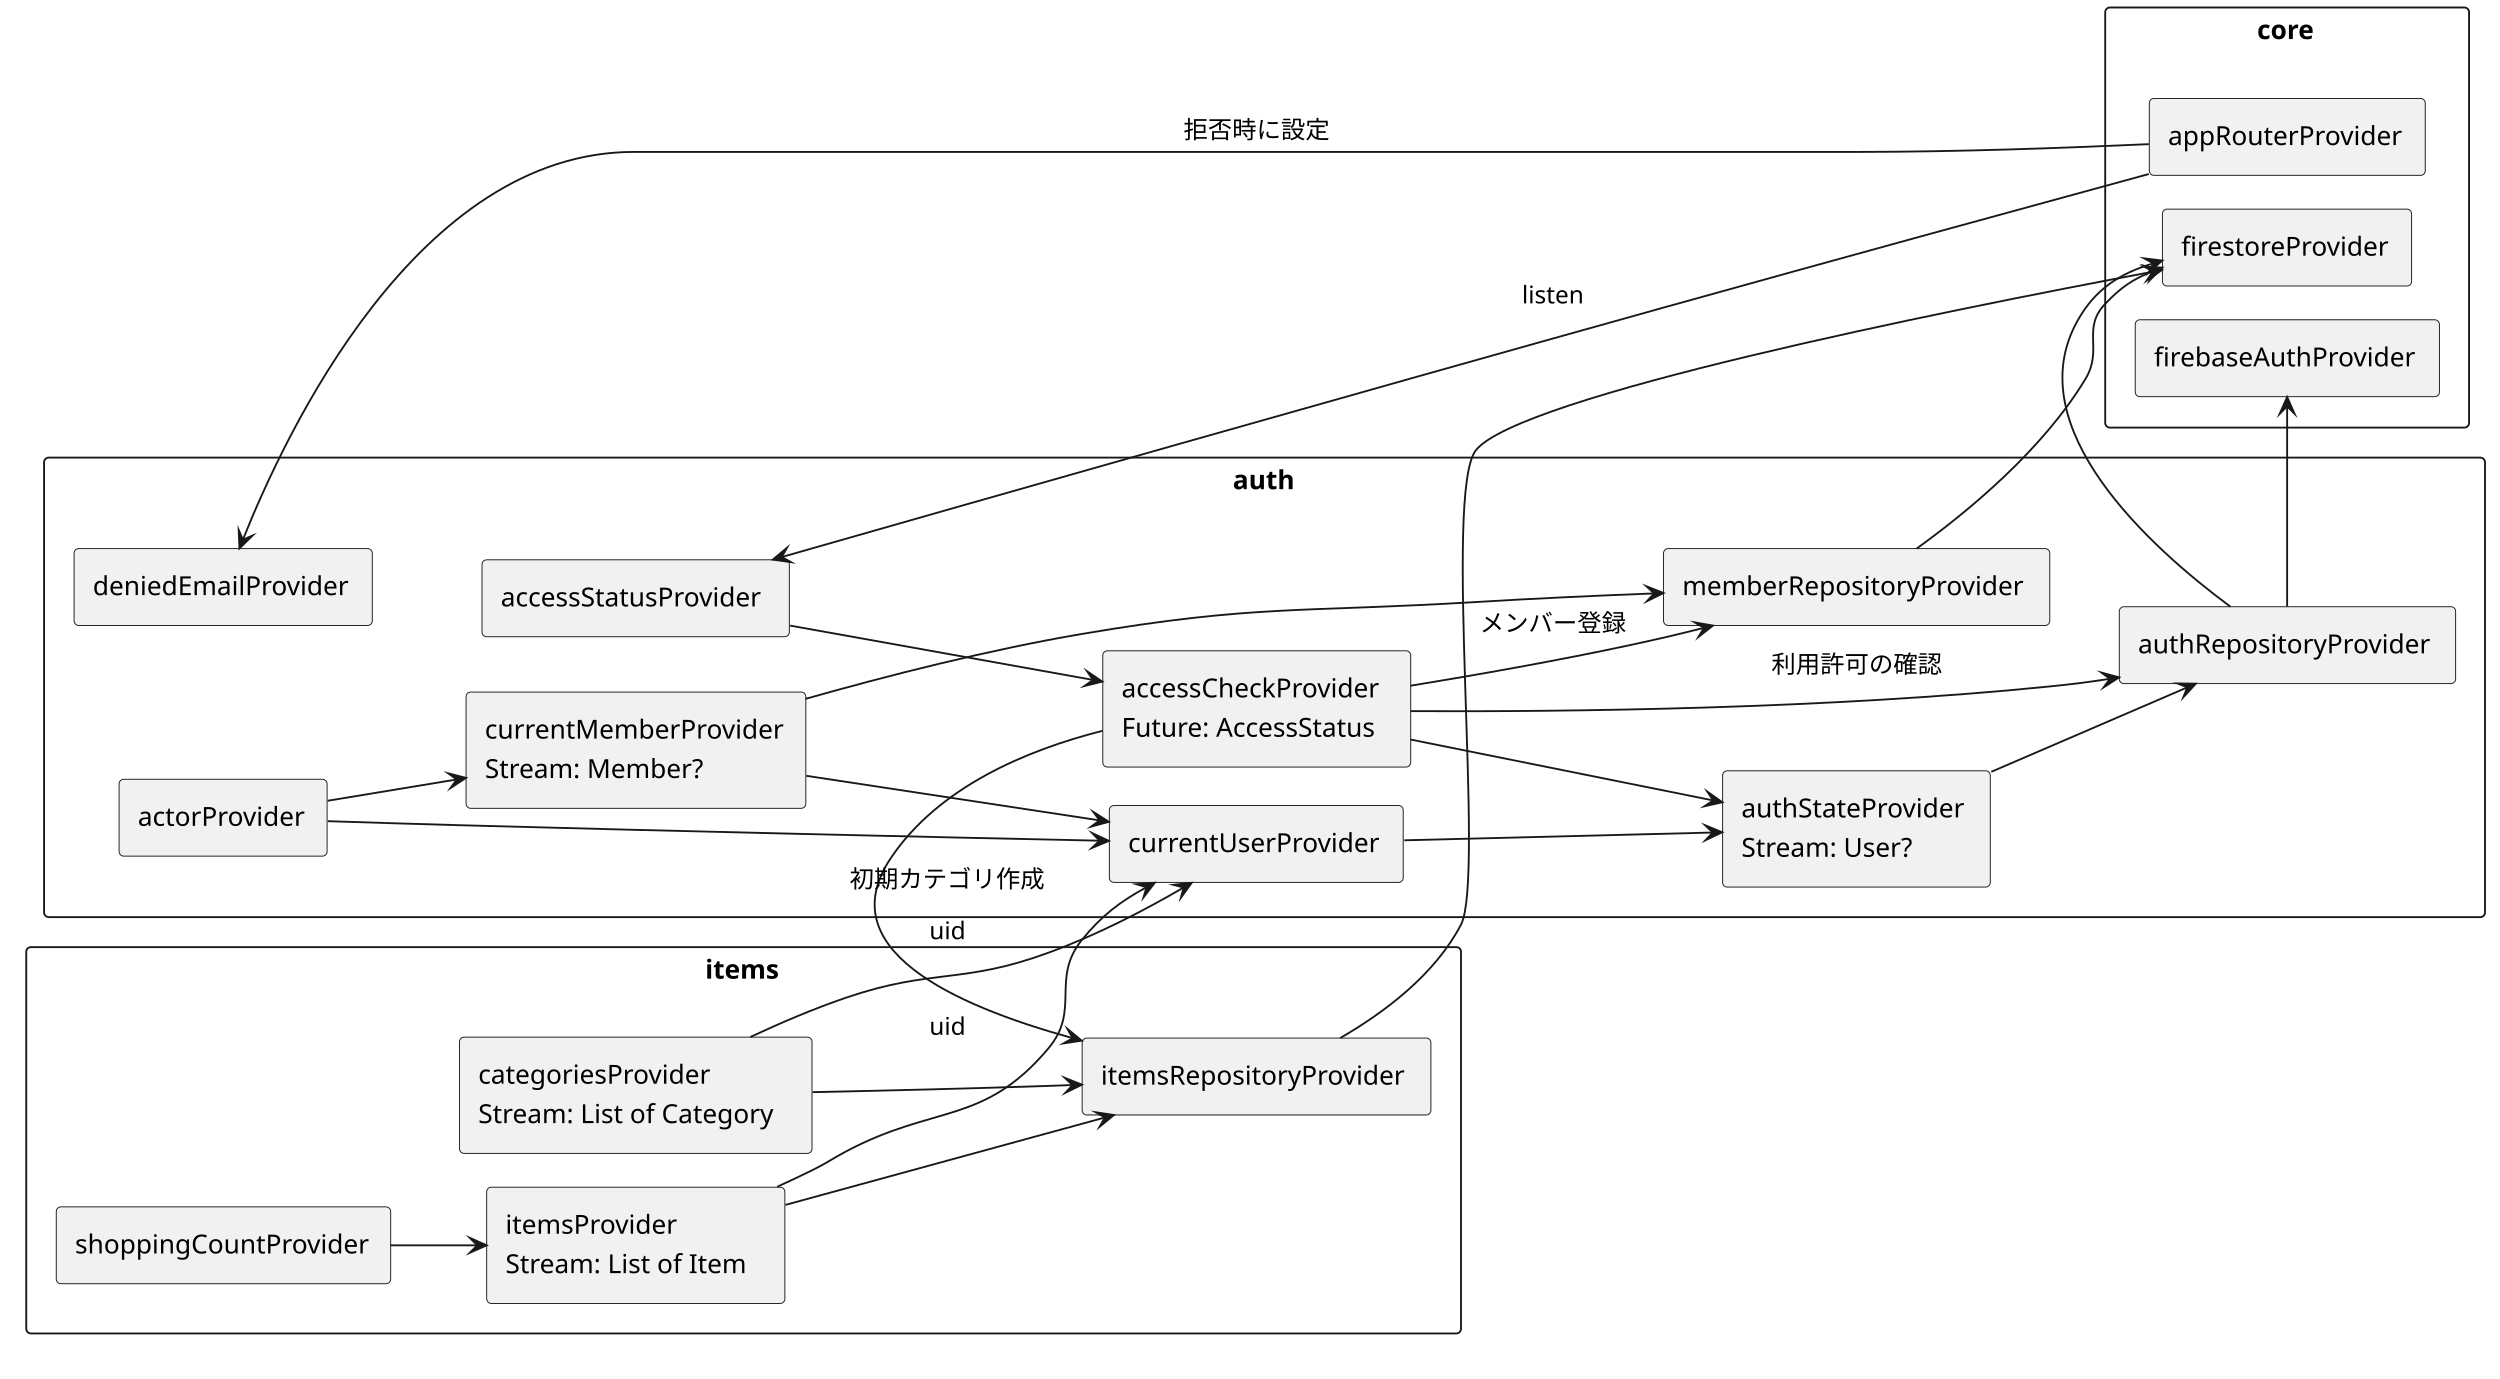
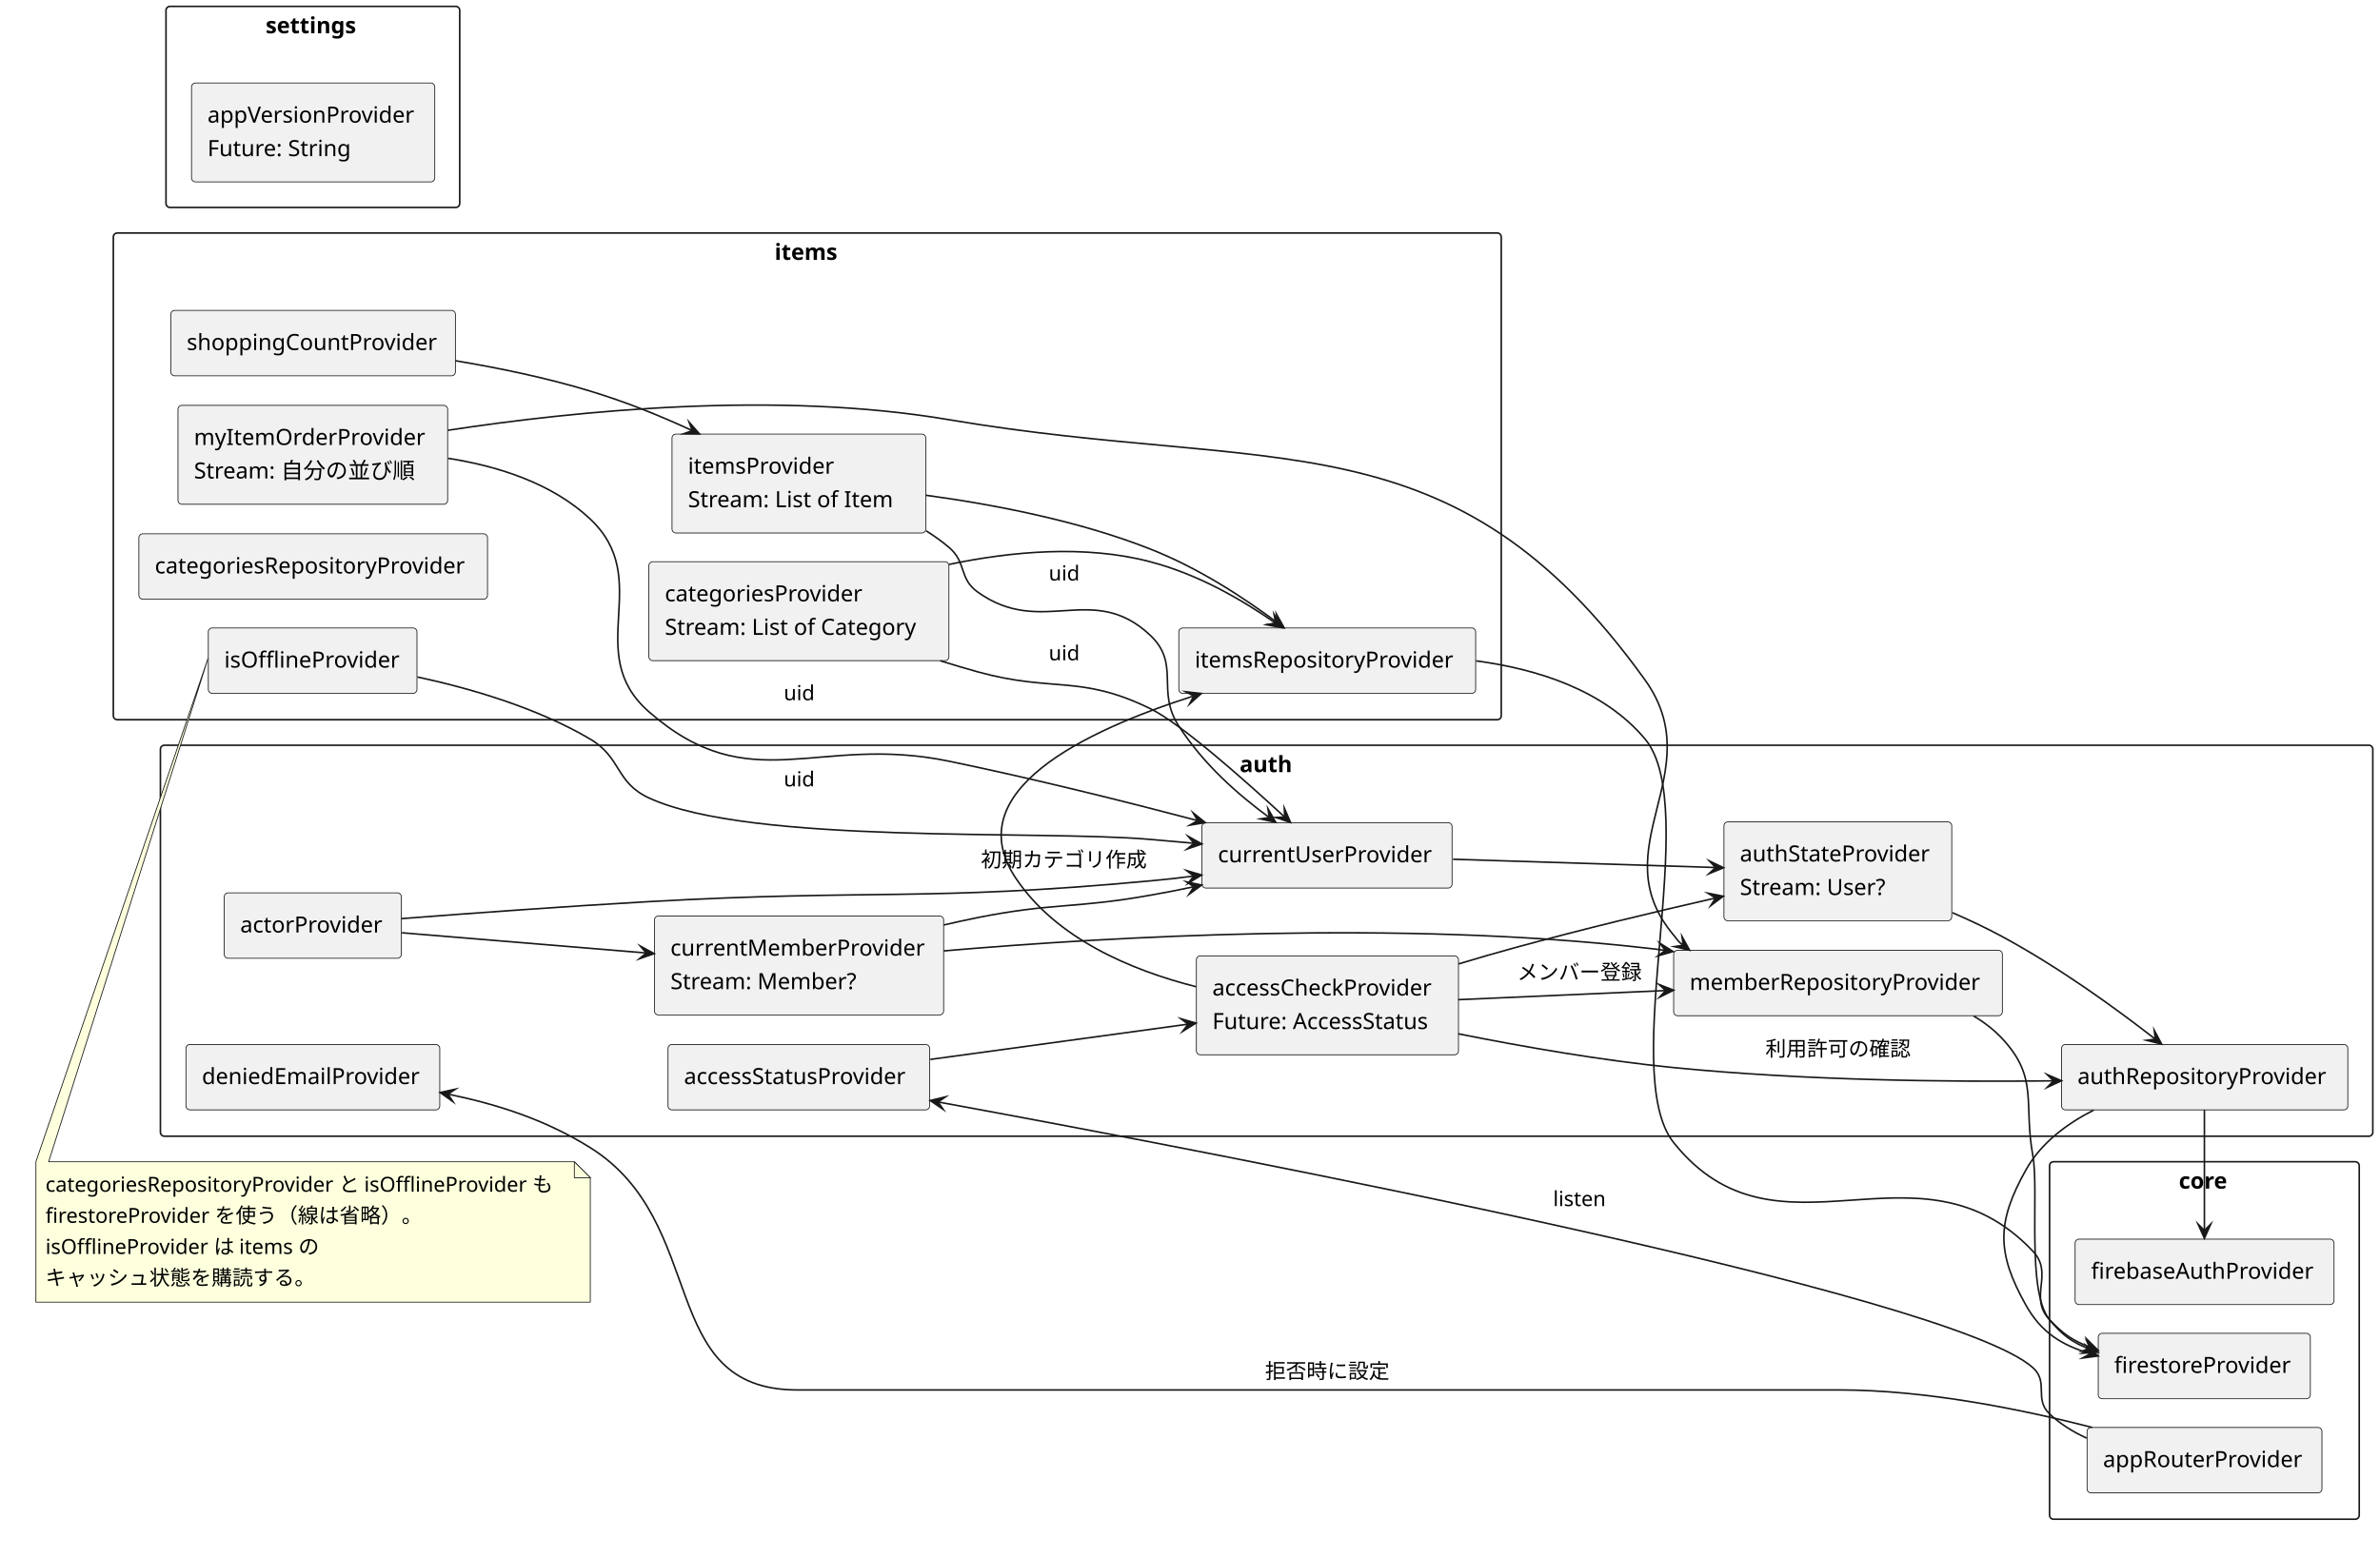
- <svg xmlns="http://www.w3.org/2000/svg" version="1.1" data-diagram-type="DESCRIPTION" style="width:1333px;height:735px;background:#FFFFFF;" width="1333px" height="735px" viewBox="0 0 1333 735" zoomAndPan="magnify" preserveAspectRatio="none" contentStyleType="text/css">
+ <svg xmlns="http://www.w3.org/2000/svg" version="1.1" data-diagram-type="DESCRIPTION" style="width:1491px;height:976px;background:#FFFFFF;" width="1491px" height="976px" viewBox="0 0 1491 976" zoomAndPan="magnify" preserveAspectRatio="none" contentStyleType="text/css">
  <defs />
  <g font-family="sans-serif" lengthAdjust="spacing">
    <g class="cluster" data-qualified-name="core" id="ent0001" data-source-line="6">
-       <rect x="1122.5" y="4" width="194" height="224" fill="none" style="stroke:#181818;stroke-width:1;" rx="2.5" ry="2.5" />
-       <text x="1203.497" y="20.841" fill="#000" font-size="14" textLength="32.006" font-weight="700" font-family="'Meiryo'">core</text>
+       <rect x="1283.994" y="728" width="194" height="224" fill="none" style="stroke:#181818;stroke-width:1;" rx="2.5" ry="2.5" />
+       <text x="1364.991" y="744.841" fill="#000" font-size="14" textLength="32.006" font-weight="700" font-family="'Meiryo'">core</text>
    </g>
    <g class="cluster" data-qualified-name="auth" id="ent0005" data-source-line="12">
-       <rect x="23.5" y="244" width="1301.5" height="245" fill="none" style="stroke:#181818;stroke-width:1;" rx="2.5" ry="2.5" />
-       <text x="657.338" y="260.841" fill="#000" font-size="14" textLength="33.824" font-weight="700" font-family="'Meiryo'">auth</text>
+       <rect x="100.494" y="467" width="1386" height="245" fill="none" style="stroke:#181818;stroke-width:1;" rx="2.5" ry="2.5" />
+       <text x="776.582" y="483.841" fill="#000" font-size="14" textLength="33.824" font-weight="700" font-family="'Meiryo'">auth</text>
    </g>
    <g class="cluster" data-qualified-name="items" id="ent0015" data-source-line="24">
-       <rect x="14" y="505" width="765" height="206" fill="none" style="stroke:#181818;stroke-width:1;" rx="2.5" ry="2.5" />
-       <text x="376.009" y="521.841" fill="#000" font-size="14" textLength="40.981" font-weight="700" font-family="'Meiryo'">items</text>
+       <rect x="70.994" y="146" width="869.5" height="305" fill="none" style="stroke:#181818;stroke-width:1;" rx="2.5" ry="2.5" />
+       <text x="485.253" y="162.841" fill="#000" font-size="14" textLength="40.981" font-weight="700" font-family="'Meiryo'">items</text>
+     </g>
+     <g class="cluster" data-qualified-name="settings" id="ent0023" data-source-line="34">
+       <rect x="103.994" y="4" width="184" height="126" fill="none" style="stroke:#181818;stroke-width:1;" rx="2.5" ry="2.5" />
+       <text x="166.439" y="20.841" fill="#000" font-size="14" textLength="59.11" font-weight="700" font-family="'Meiryo'">settings</text>
+     </g>
+     <g class="entity" data-qualified-name="GMN50" id="ent0051" data-source-line="67">
+       <path d="M22.494,728 L22.494,816 A0,0 0 0 0 22.494,816 L369.808,816 A0,0 0 0 0 369.808,816 L369.808,738 L359.808,728 L30.494,728 L130.403,412.314 L22.494,728 L22.494,728 A0,0 0 0 0 22.494,728" style="stroke:#181818;stroke-width:0.5;" fill="#FEFFDD" />
+       <path d="M359.808,728 L359.808,738 L369.808,738 L359.808,728" style="stroke:#181818;stroke-width:0.5;" fill="#FEFFDD" />
+       <text x="28.494" y="746.781" fill="#000" font-size="13" textLength="326.314" font-family="'Meiryo'">categoriesRepositoryProvider と isOfflineProvider も</text>
+       <text x="28.494" y="766.281" fill="#000" font-size="13" textLength="239.218" font-family="'Meiryo'">firestoreProvider を使う（線は省略）。</text>
+       <text x="28.494" y="785.781" fill="#000" font-size="13" textLength="176.75" font-family="'Meiryo'">isOfflineProvider は items の</text>
+       <text x="28.494" y="805.281" fill="#000" font-size="13" textLength="169" font-family="'Meiryo'">キャッシュ状態を購読する。</text>
    </g>
    <g class="entity" data-qualified-name="core.fa" id="ent0002" data-source-line="7">
-       <rect x="1138.5" y="170.5" width="162.201" height="41" fill="#F1F1F1" style="stroke:#181818;stroke-width:0.5;" rx="2.5" ry="2.5" />
-       <text x="1148.5" y="195.341" fill="#000" font-size="14" textLength="142.201" font-family="'Meiryo'">firebaseAuthProvider</text>
+       <rect x="1299.994" y="776.5" width="162.201" height="41" fill="#F1F1F1" style="stroke:#181818;stroke-width:0.5;" rx="2.5" ry="2.5" />
+       <text x="1309.994" y="801.341" fill="#000" font-size="14" textLength="142.201" font-family="'Meiryo'">firebaseAuthProvider</text>
    </g>
    <g class="entity" data-qualified-name="core.fs" id="ent0003" data-source-line="8">
-       <rect x="1153" y="111.5" width="132.861" height="41" fill="#F1F1F1" style="stroke:#181818;stroke-width:0.5;" rx="2.5" ry="2.5" />
-       <text x="1163" y="136.341" fill="#000" font-size="14" textLength="112.861" font-family="'Meiryo'">firestoreProvider</text>
+       <rect x="1314.494" y="835.5" width="132.861" height="41" fill="#F1F1F1" style="stroke:#181818;stroke-width:0.5;" rx="2.5" ry="2.5" />
+       <text x="1324.494" y="860.341" fill="#000" font-size="14" textLength="112.861" font-family="'Meiryo'">firestoreProvider</text>
    </g>
    <g class="entity" data-qualified-name="core.router" id="ent0004" data-source-line="9">
-       <rect x="1146" y="52.5" width="147.142" height="41" fill="#F1F1F1" style="stroke:#181818;stroke-width:0.5;" rx="2.5" ry="2.5" />
-       <text x="1156" y="77.341" fill="#000" font-size="14" textLength="127.142" font-family="'Meiryo'">appRouterProvider</text>
+       <rect x="1307.494" y="894.5" width="147.142" height="41" fill="#F1F1F1" style="stroke:#181818;stroke-width:0.5;" rx="2.5" ry="2.5" />
+       <text x="1317.494" y="919.341" fill="#000" font-size="14" textLength="127.142" font-family="'Meiryo'">appRouterProvider</text>
    </g>
    <g class="entity" data-qualified-name="auth.authRepo" id="ent0006" data-source-line="13">
-       <rect x="1130" y="323.5" width="179.346" height="41" fill="#F1F1F1" style="stroke:#181818;stroke-width:0.5;" rx="2.5" ry="2.5" />
-       <text x="1140" y="348.341" fill="#000" font-size="14" textLength="159.346" font-family="'Meiryo'">authRepositoryProvider</text>
+       <rect x="1291.494" y="654.5" width="179.346" height="41" fill="#F1F1F1" style="stroke:#181818;stroke-width:0.5;" rx="2.5" ry="2.5" />
+       <text x="1301.494" y="679.341" fill="#000" font-size="14" textLength="159.346" font-family="'Meiryo'">authRepositoryProvider</text>
    </g>
    <g class="entity" data-qualified-name="auth.memberRepo" id="ent0007" data-source-line="14">
-       <rect x="887" y="292.5" width="205.938" height="41" fill="#F1F1F1" style="stroke:#181818;stroke-width:0.5;" rx="2.5" ry="2.5" />
-       <text x="897" y="317.341" fill="#000" font-size="14" textLength="185.938" font-family="'Meiryo'">memberRepositoryProvider</text>
+       <rect x="1048.494" y="595.5" width="205.938" height="41" fill="#F1F1F1" style="stroke:#181818;stroke-width:0.5;" rx="2.5" ry="2.5" />
+       <text x="1058.494" y="620.341" fill="#000" font-size="14" textLength="185.938" font-family="'Meiryo'">memberRepositoryProvider</text>
    </g>
    <g class="entity" data-qualified-name="auth.authState" id="ent0008" data-source-line="15">
-       <rect x="918.5" y="411" width="142.726" height="62" fill="#F1F1F1" style="stroke:#181818;stroke-width:0.5;" rx="2.5" ry="2.5" />
-       <text x="928.5" y="435.841" fill="#000" font-size="14" textLength="122.726" font-family="'Meiryo'">authStateProvider</text>
-       <text x="928.5" y="456.841" fill="#000" font-size="14" textLength="98.854" font-family="'Meiryo'">Stream: User?</text>
+       <rect x="1079.994" y="515" width="142.726" height="62" fill="#F1F1F1" style="stroke:#181818;stroke-width:0.5;" rx="2.5" ry="2.5" />
+       <text x="1089.994" y="539.841" fill="#000" font-size="14" textLength="122.726" font-family="'Meiryo'">authStateProvider</text>
+       <text x="1089.994" y="560.841" fill="#000" font-size="14" textLength="98.854" font-family="'Meiryo'">Stream: User?</text>
    </g>
    <g class="entity" data-qualified-name="auth.currentUser" id="ent0009" data-source-line="16">
-       <rect x="591.5" y="429.5" width="156.691" height="41" fill="#F1F1F1" style="stroke:#181818;stroke-width:0.5;" rx="2.5" ry="2.5" />
-       <text x="601.5" y="454.341" fill="#000" font-size="14" textLength="136.691" font-family="'Meiryo'">currentUserProvider</text>
+       <rect x="752.994" y="515.5" width="156.691" height="41" fill="#F1F1F1" style="stroke:#181818;stroke-width:0.5;" rx="2.5" ry="2.5" />
+       <text x="762.994" y="540.341" fill="#000" font-size="14" textLength="136.691" font-family="'Meiryo'">currentUserProvider</text>
    </g>
    <g class="entity" data-qualified-name="auth.accessCheck" id="ent0010" data-source-line="17">
-       <rect x="588" y="347" width="164.197" height="62" fill="#F1F1F1" style="stroke:#181818;stroke-width:0.5;" rx="2.5" ry="2.5" />
-       <text x="598" y="371.841" fill="#000" font-size="14" textLength="141.593" font-family="'Meiryo'">accessCheckProvider</text>
-       <text x="598" y="392.841" fill="#000" font-size="14" textLength="144.197" font-family="'Meiryo'">Future: AccessStatus</text>
+       <rect x="749.494" y="599" width="164.197" height="62" fill="#F1F1F1" style="stroke:#181818;stroke-width:0.5;" rx="2.5" ry="2.5" />
+       <text x="759.494" y="623.841" fill="#000" font-size="14" textLength="141.593" font-family="'Meiryo'">accessCheckProvider</text>
+       <text x="759.494" y="644.841" fill="#000" font-size="14" textLength="144.197" font-family="'Meiryo'">Future: AccessStatus</text>
    </g>
    <g class="entity" data-qualified-name="auth.accessStatus" id="ent0011" data-source-line="18">
-       <rect x="257" y="298.5" width="163.876" height="41" fill="#F1F1F1" style="stroke:#181818;stroke-width:0.5;" rx="2.5" ry="2.5" />
-       <text x="267" y="323.341" fill="#000" font-size="14" textLength="143.876" font-family="'Meiryo'">accessStatusProvider</text>
+       <rect x="418.494" y="654.5" width="163.876" height="41" fill="#F1F1F1" style="stroke:#181818;stroke-width:0.5;" rx="2.5" ry="2.5" />
+       <text x="428.494" y="679.341" fill="#000" font-size="14" textLength="143.876" font-family="'Meiryo'">accessStatusProvider</text>
    </g>
    <g class="entity" data-qualified-name="auth.deniedEmail" id="ent0012" data-source-line="19">
-       <rect x="39.5" y="292.5" width="159.009" height="41" fill="#F1F1F1" style="stroke:#181818;stroke-width:0.5;" rx="2.5" ry="2.5" />
-       <text x="49.5" y="317.341" fill="#000" font-size="14" textLength="139.009" font-family="'Meiryo'">deniedEmailProvider</text>
+       <rect x="116.494" y="654.5" width="159.009" height="41" fill="#F1F1F1" style="stroke:#181818;stroke-width:0.5;" rx="2.5" ry="2.5" />
+       <text x="126.494" y="679.341" fill="#000" font-size="14" textLength="139.009" font-family="'Meiryo'">deniedEmailProvider</text>
    </g>
    <g class="entity" data-qualified-name="auth.currentMember" id="ent0013" data-source-line="20">
-       <rect x="248.5" y="369" width="181.171" height="62" fill="#F1F1F1" style="stroke:#181818;stroke-width:0.5;" rx="2.5" ry="2.5" />
-       <text x="258.5" y="393.841" fill="#000" font-size="14" textLength="161.171" font-family="'Meiryo'">currentMemberProvider</text>
-       <text x="258.5" y="414.841" fill="#000" font-size="14" textLength="123.334" font-family="'Meiryo'">Stream: Member?</text>
+       <rect x="409.994" y="574" width="181.171" height="62" fill="#F1F1F1" style="stroke:#181818;stroke-width:0.5;" rx="2.5" ry="2.5" />
+       <text x="419.994" y="598.841" fill="#000" font-size="14" textLength="161.171" font-family="'Meiryo'">currentMemberProvider</text>
+       <text x="419.994" y="619.841" fill="#000" font-size="14" textLength="123.334" font-family="'Meiryo'">Stream: Member?</text>
    </g>
    <g class="entity" data-qualified-name="auth.actor" id="ent0014" data-source-line="21">
-       <rect x="63.5" y="415.5" width="110.911" height="41" fill="#F1F1F1" style="stroke:#181818;stroke-width:0.5;" rx="2.5" ry="2.5" />
-       <text x="73.5" y="440.341" fill="#000" font-size="14" textLength="90.911" font-family="'Meiryo'">actorProvider</text>
+       <rect x="140.494" y="559.5" width="110.911" height="41" fill="#F1F1F1" style="stroke:#181818;stroke-width:0.5;" rx="2.5" ry="2.5" />
+       <text x="150.494" y="584.341" fill="#000" font-size="14" textLength="90.911" font-family="'Meiryo'">actorProvider</text>
    </g>
    <g class="entity" data-qualified-name="items.itemsRepo" id="ent0016" data-source-line="25">
-       <rect x="577" y="553.5" width="185.956" height="41" fill="#F1F1F1" style="stroke:#181818;stroke-width:0.5;" rx="2.5" ry="2.5" />
-       <text x="587" y="578.341" fill="#000" font-size="14" textLength="165.956" font-family="'Meiryo'">itemsRepositoryProvider</text>
+       <rect x="738.494" y="393.5" width="185.956" height="41" fill="#F1F1F1" style="stroke:#181818;stroke-width:0.5;" rx="2.5" ry="2.5" />
+       <text x="748.494" y="418.341" fill="#000" font-size="14" textLength="165.956" font-family="'Meiryo'">itemsRepositoryProvider</text>
    </g>
    <g class="entity" data-qualified-name="items.categories" id="ent0017" data-source-line="26">
-       <rect x="245" y="553" width="187.966" height="62" fill="#F1F1F1" style="stroke:#181818;stroke-width:0.5;" rx="2.5" ry="2.5" />
-       <text x="255" y="577.841" fill="#000" font-size="14" textLength="126.096" font-family="'Meiryo'">categoriesProvider</text>
-       <text x="255" y="598.841" fill="#000" font-size="14" textLength="167.966" font-family="'Meiryo'">Stream: List of Category</text>
+       <rect x="406.494" y="352" width="187.966" height="62" fill="#F1F1F1" style="stroke:#181818;stroke-width:0.5;" rx="2.5" ry="2.5" />
+       <text x="416.494" y="376.841" fill="#000" font-size="14" textLength="126.096" font-family="'Meiryo'">categoriesProvider</text>
+       <text x="416.494" y="397.841" fill="#000" font-size="14" textLength="167.966" font-family="'Meiryo'">Stream: List of Category</text>
    </g>
    <g class="entity" data-qualified-name="items.itemList" id="ent0018" data-source-line="27">
-       <rect x="259.5" y="633" width="158.995" height="62" fill="#F1F1F1" style="stroke:#181818;stroke-width:0.5;" rx="2.5" ry="2.5" />
-       <text x="269.5" y="657.841" fill="#000" font-size="14" textLength="93.639" font-family="'Meiryo'">itemsProvider</text>
-       <text x="269.5" y="678.841" fill="#000" font-size="14" textLength="138.995" font-family="'Meiryo'">Stream: List of Item</text>
+       <rect x="420.994" y="272" width="158.995" height="62" fill="#F1F1F1" style="stroke:#181818;stroke-width:0.5;" rx="2.5" ry="2.5" />
+       <text x="430.994" y="296.841" fill="#000" font-size="14" textLength="93.639" font-family="'Meiryo'">itemsProvider</text>
+       <text x="430.994" y="317.841" fill="#000" font-size="14" textLength="138.995" font-family="'Meiryo'">Stream: List of Item</text>
    </g>
    <g class="entity" data-qualified-name="items.count" id="ent0019" data-source-line="28">
-       <rect x="30" y="643.5" width="178.313" height="41" fill="#F1F1F1" style="stroke:#181818;stroke-width:0.5;" rx="2.5" ry="2.5" />
-       <text x="40" y="668.341" fill="#000" font-size="14" textLength="158.313" font-family="'Meiryo'">shoppingCountProvider</text>
-     </g>
-     <g class="link" data-entity-1="ent0006" data-entity-2="ent0002" id="lnk20" data-link-type="dependency">
-       <polygon points="1219.5,211.685,1215.5,220.685,1219.5,216.685,1223.5,220.685,1219.5,211.685" fill="#181818" style="stroke:#181818;stroke-width:1;stroke-linejoin:miter;stroke-miterlimit:10;" />
-       <path d="M1219.5,323.381 C1219.5,286.149 1219.5,253.917 1219.5,216.685" style="stroke:#181818;stroke-width:1;" fill="none" />
-     </g>
-     <g class="link" data-entity-1="ent0006" data-entity-2="ent0003" id="lnk21" data-link-type="dependency">
-       <polygon points="1152.949,138.941,1143.174,137.735,1148.166,140.397,1145.504,145.388,1152.949,138.941" fill="#181818" style="stroke:#181818;stroke-width:1;stroke-linejoin:miter;stroke-miterlimit:10;" />
-       <path d="M1189.256,323.479 C1146.203,291.596 1075.811,227.904 1107.75,171 C1117.154,154.246 1129.812,145.984 1148.166,140.397" style="stroke:#181818;stroke-width:1;" fill="none" />
-     </g>
-     <g class="link" data-entity-1="ent0007" data-entity-2="ent0003" id="lnk22" data-link-type="dependency">
-       <polygon points="1152.982,142.688,1143.145,142.212,1148.32,144.496,1146.037,149.671,1152.982,142.688" fill="#181818" style="stroke:#181818;stroke-width:1;stroke-linejoin:miter;stroke-miterlimit:10;" />
-       <path d="M1021.987,292.47 C1049.639,272.55 1089.184,239.84 1112,202 C1121.491,186.26 1109.807,175.293 1122.5,162 C1130.821,153.286 1136.968,148.898 1148.32,144.496" style="stroke:#181818;stroke-width:1;" fill="none" />
-     </g>
-     <g class="link" data-entity-1="ent0016" data-entity-2="ent0003" id="lnk23" data-link-type="dependency">
-       <polygon points="1152.745,143.97,1143.162,141.698,1147.831,144.892,1144.637,149.561,1152.745,143.97" fill="#181818" style="stroke:#181818;stroke-width:1;stroke-linejoin:miter;stroke-miterlimit:10;" />
-       <path d="M714.621,553.463 C738.161,539.867 765.161,519.617 779,493 C791.974,468.046 769.346,261.894 787,240 C810.085,211.37 1032.84,166.467 1147.831,144.892" style="stroke:#181818;stroke-width:1;" fill="none" />
-     </g>
-     <g class="link" data-entity-1="ent0008" data-entity-2="ent0006" id="lnk24" data-link-type="dependency">
-       <polygon points="1170.843,364.529,1160.995,364.416,1166.251,366.507,1164.16,371.763,1170.843,364.529" fill="#181818" style="stroke:#181818;stroke-width:1;stroke-linejoin:miter;stroke-miterlimit:10;" />
-       <path d="M1061.735,411.529 C1097.214,396.246 1134.648,380.121 1166.251,366.507" style="stroke:#181818;stroke-width:1;" fill="none" />
-     </g>
-     <g class="link" data-entity-1="ent0009" data-entity-2="ent0008" id="lnk25" data-link-type="dependency">
-       <polygon points="918.253,443.78,909.156,440.007,913.255,443.906,909.357,448.005,918.253,443.78" fill="#181818" style="stroke:#181818;stroke-width:1;stroke-linejoin:miter;stroke-miterlimit:10;" />
-       <path d="M748.792,448.043 C800.552,446.741 863.009,445.17 913.255,443.906" style="stroke:#181818;stroke-width:1;" fill="none" />
-     </g>
-     <g class="link" data-entity-1="ent0010" data-entity-2="ent0008" id="lnk26" data-link-type="dependency">
-       <polygon points="918.353,427.782,910.319,422.085,913.451,426.795,908.741,429.927,918.353,427.782" fill="#181818" style="stroke:#181818;stroke-width:1;stroke-linejoin:miter;stroke-miterlimit:10;" />
-       <path d="M752.068,394.315 C803.408,404.648 864.248,416.893 913.451,426.795" style="stroke:#181818;stroke-width:1;" fill="none" />
-     </g>
-     <g class="link" data-entity-1="ent0010" data-entity-2="ent0006" id="lnk27" data-link-type="dependency">
-       <polygon points="1129.935,361.174,1120.429,358.599,1124.994,361.94,1121.653,366.505,1129.935,361.174" fill="#181818" style="stroke:#181818;stroke-width:1;stroke-linejoin:miter;stroke-miterlimit:10;" />
-       <path d="M752.125,379.176 C837.257,379.596 974.869,377.97 1093,366 C1104.994,364.785 1112.628,363.855 1124.994,361.94" style="stroke:#181818;stroke-width:1;" fill="none" />
-       <text x="944.5" y="358.781" fill="#000" font-size="13" textLength="91" font-family="'Meiryo'">利用許可の確認</text>
-     </g>
-     <g class="link" data-entity-1="ent0010" data-entity-2="ent0007" id="lnk28" data-link-type="dependency">
-       <polygon points="913.37,333.551,903.665,331.873,908.521,334.774,905.621,339.63,913.37,333.551" fill="#181818" style="stroke:#181818;stroke-width:1;stroke-linejoin:miter;stroke-miterlimit:10;" />
-       <path d="M752.212,365.611 C788.134,359.73 830.806,352.198 869,344 C883.411,340.907 893.854,338.472 908.521,334.774" style="stroke:#181818;stroke-width:1;" fill="none" />
-       <text x="789" y="336.781" fill="#000" font-size="13" textLength="78" font-family="'Meiryo'">メンバー登録</text>
-     </g>
-     <g class="link" data-entity-1="ent0010" data-entity-2="ent0016" id="lnk29" data-link-type="dependency">
-       <polygon points="576.79,554.882,569.18,548.63,571.971,553.551,567.05,556.342,576.79,554.882" fill="#181818" style="stroke:#181818;stroke-width:1;stroke-linejoin:miter;stroke-miterlimit:10;" />
-       <path d="M587.854,389.667 C546.645,400.129 500.24,419.953 475,457.5 C442.604,505.693 507.172,535.658 571.971,553.551" style="stroke:#181818;stroke-width:1;" fill="none" />
-       <text x="453" y="473.281" fill="#000" font-size="13" textLength="104" font-family="'Meiryo'">初期カテゴリ作成</text>
-     </g>
-     <g class="link" data-entity-1="ent0011" data-entity-2="ent0010" id="lnk30" data-link-type="dependency">
-       <polygon points="587.755,363.43,579.602,357.904,582.833,362.548,578.19,365.779,587.755,363.43" fill="#181818" style="stroke:#181818;stroke-width:1;stroke-linejoin:miter;stroke-miterlimit:10;" />
-       <path d="M421.326,333.584 C472.037,342.678 532.138,353.456 582.833,362.548" style="stroke:#181818;stroke-width:1;" fill="none" />
-     </g>
-     <g class="link" data-entity-1="ent0013" data-entity-2="ent0009" id="lnk31" data-link-type="dependency">
-       <polygon points="591.227,438.18,582.93,432.874,586.284,437.429,581.728,440.783,591.227,438.18" fill="#181818" style="stroke:#181818;stroke-width:1;stroke-linejoin:miter;stroke-miterlimit:10;" />
-       <path d="M429.901,413.663 C480.414,421.339 537.889,430.074 586.284,437.429" style="stroke:#181818;stroke-width:1;" fill="none" />
-     </g>
-     <g class="link" data-entity-1="ent0013" data-entity-2="ent0007" id="lnk32" data-link-type="dependency">
-       <polygon points="886.974,316.222,877.827,312.571,881.978,316.414,878.134,320.565,886.974,316.222" fill="#181818" style="stroke:#181818;stroke-width:1;stroke-linejoin:miter;stroke-miterlimit:10;" />
-       <path d="M429.507,372.625 C473.534,360.179 527.628,346.39 577,338 C669.315,322.313 693.531,326.632 787,321 C819.493,319.042 849.961,317.645 881.978,316.414" style="stroke:#181818;stroke-width:1;" fill="none" />
-     </g>
-     <g class="link" data-entity-1="ent0014" data-entity-2="ent0009" id="lnk33" data-link-type="dependency">
-       <polygon points="591.237,448.362,582.325,444.169,586.238,448.254,582.153,452.167,591.237,448.362" fill="#181818" style="stroke:#181818;stroke-width:1;stroke-linejoin:miter;stroke-miterlimit:10;" />
-       <path d="M174.759,437.852 C196.608,438.565 221.994,439.361 245,440 C365.893,443.36 501.198,446.417 586.238,448.254" style="stroke:#181818;stroke-width:1;" fill="none" />
-     </g>
-     <g class="link" data-entity-1="ent0014" data-entity-2="ent0013" id="lnk34" data-link-type="dependency">
-       <polygon points="248.447,414.789,238.916,412.308,243.514,415.603,240.219,420.202,248.447,414.789" fill="#181818" style="stroke:#181818;stroke-width:1;stroke-linejoin:miter;stroke-miterlimit:10;" />
-       <path d="M174.729,426.962 C197.053,423.276 218.522,419.73 243.514,415.603" style="stroke:#181818;stroke-width:1;" fill="none" />
-     </g>
-     <g class="link" data-entity-1="ent0017" data-entity-2="ent0009" id="lnk35" data-link-type="dependency">
-       <polygon points="635.406,470.726,625.615,471.786,631.082,473.237,629.632,478.705,635.406,470.726" fill="#181818" style="stroke:#181818;stroke-width:1;stroke-linejoin:miter;stroke-miterlimit:10;" />
-       <path d="M400.075,552.929 C416.312,545.346 434.079,537.765 451,532 C497.543,516.142 512.843,524.951 559,508 C585.751,498.176 609.837,485.573 631.082,473.237" style="stroke:#181818;stroke-width:1;" fill="none" />
-       <text x="495.5" y="500.781" fill="#000" font-size="13" textLength="19.246" font-family="'Meiryo'">uid</text>
-     </g>
-     <g class="link" data-entity-1="ent0017" data-entity-2="ent0016" id="lnk36" data-link-type="dependency">
-       <polygon points="576.877,578.341,567.726,574.697,571.88,578.537,568.04,582.691,576.877,578.341" fill="#181818" style="stroke:#181818;stroke-width:1;stroke-linejoin:miter;stroke-miterlimit:10;" />
-       <path d="M433.258,582.335 C472.139,581.52 517.761,580.408 559,579 C564.827,578.801 565.831,578.775 571.88,578.537" style="stroke:#181818;stroke-width:1;" fill="none" />
-     </g>
-     <g class="link" data-entity-1="ent0018" data-entity-2="ent0009" id="lnk37" data-link-type="dependency">
-       <polygon points="615.719,470.695,605.9,471.457,611.321,473.073,609.705,478.494,615.719,470.695" fill="#181818" style="stroke:#181818;stroke-width:1;stroke-linejoin:miter;stroke-miterlimit:10;" />
-       <path d="M414.42,632.789 C420.741,629.897 427.005,626.945 433,624 C441.214,619.965 442.921,618.299 451,614 C498.551,588.694 524.284,600.187 559,559 C576.395,538.362 559.97,521.94 577,501 C587.255,488.39 597.101,480.762 611.321,473.073" style="stroke:#181818;stroke-width:1;" fill="none" />
-       <text x="495.5" y="551.781" fill="#000" font-size="13" textLength="19.246" font-family="'Meiryo'">uid</text>
-     </g>
-     <g class="link" data-entity-1="ent0018" data-entity-2="ent0016" id="lnk38" data-link-type="dependency">
-       <polygon points="593.948,594.531,584.212,593.047,589.126,595.85,586.323,600.764,593.948,594.531" fill="#181818" style="stroke:#181818;stroke-width:1;stroke-linejoin:miter;stroke-miterlimit:10;" />
-       <path d="M418.804,642.443 C471.937,627.908 536.796,610.165 589.126,595.85" style="stroke:#181818;stroke-width:1;" fill="none" />
-     </g>
-     <g class="link" data-entity-1="ent0019" data-entity-2="ent0018" id="lnk39" data-link-type="dependency">
-       <polygon points="259.47,664,250.47,660,254.47,664,250.47,668,259.47,664" fill="#181818" style="stroke:#181818;stroke-width:1;stroke-linejoin:miter;stroke-miterlimit:10;" />
-       <path d="M208.041,664 C225.057,664 237.782,664 254.47,664" style="stroke:#181818;stroke-width:1;" fill="none" />
-     </g>
-     <g class="link" data-entity-1="ent0004" data-entity-2="ent0011" id="lnk40" data-link-type="dependency">
-       <polygon points="412.063,298.376,421.816,299.749,416.871,297.002,419.618,292.057,412.063,298.376" fill="#181818" style="stroke:#181818;stroke-width:1;stroke-linejoin:miter;stroke-miterlimit:10;" />
-       <path d="M1145.7,92.8 C1078.503,111.119 975.961,139.186 887,164 C716.578,211.536 521.441,267.122 416.871,297.002" style="stroke:#181818;stroke-width:1;" fill="none" />
-       <text x="811.5" y="161.781" fill="#000" font-size="13" textLength="33.541" font-family="'Meiryo'">listen</text>
-     </g>
-     <g class="link" data-entity-1="ent0004" data-entity-2="ent0012" id="lnk41" data-link-type="dependency">
-       <polygon points="127.665,292.412,134.712,285.531,129.516,287.767,127.28,282.57,127.665,292.412" fill="#181818" style="stroke:#181818;stroke-width:1;stroke-linejoin:miter;stroke-miterlimit:10;" />
-       <path d="M1145.779,76.859 C1101.131,78.905 1042.772,81 991,81 C338,81 338,81 338,81 C222.487,81 152.134,230.987 129.516,287.767" style="stroke:#181818;stroke-width:1;" fill="none" />
-       <text x="631" y="73.781" fill="#000" font-size="13" textLength="78" font-family="'Meiryo'">拒否時に設定</text>
+       <rect x="106.994" y="194.5" width="178.313" height="41" fill="#F1F1F1" style="stroke:#181818;stroke-width:0.5;" rx="2.5" ry="2.5" />
+       <text x="116.994" y="219.341" fill="#000" font-size="14" textLength="158.313" font-family="'Meiryo'">shoppingCountProvider</text>
+     </g>
+     <g class="entity" data-qualified-name="items.myOrder" id="ent0020" data-source-line="29">
+       <rect x="111.494" y="254" width="168.948" height="62" fill="#F1F1F1" style="stroke:#181818;stroke-width:0.5;" rx="2.5" ry="2.5" />
+       <text x="121.494" y="278.841" fill="#000" font-size="14" textLength="148.948" font-family="'Meiryo'">myItemOrderProvider</text>
+       <text x="121.494" y="299.841" fill="#000" font-size="14" textLength="144.382" font-family="'Meiryo'">Stream: 自分の並び順</text>
+     </g>
+     <g class="entity" data-qualified-name="items.catRepo" id="ent0021" data-source-line="30">
+       <rect x="86.994" y="334.5" width="218.413" height="41" fill="#F1F1F1" style="stroke:#181818;stroke-width:0.5;" rx="2.5" ry="2.5" />
+       <text x="96.994" y="359.341" fill="#000" font-size="14" textLength="198.413" font-family="'Meiryo'">categoriesRepositoryProvider</text>
+     </g>
+     <g class="entity" data-qualified-name="items.offline" id="ent0022" data-source-line="31">
+       <rect x="130.494" y="393.5" width="130.729" height="41" fill="#F1F1F1" style="stroke:#181818;stroke-width:0.5;" rx="2.5" ry="2.5" />
+       <text x="140.494" y="418.341" fill="#000" font-size="14" textLength="110.729" font-family="'Meiryo'">isOfflineProvider</text>
+     </g>
+     <g class="entity" data-qualified-name="settings.version" id="ent0024" data-source-line="35">
+       <rect x="119.994" y="52" width="152.364" height="62" fill="#F1F1F1" style="stroke:#181818;stroke-width:0.5;" rx="2.5" ry="2.5" />
+       <text x="129.994" y="76.841" fill="#000" font-size="14" textLength="132.364" font-family="'Meiryo'">appVersionProvider</text>
+       <text x="129.994" y="97.841" fill="#000" font-size="14" textLength="95.929" font-family="'Meiryo'">Future: String</text>
+     </g>
+     <g class="link" data-entity-1="ent0006" data-entity-2="ent0002" id="lnk25" data-link-type="dependency">
+       <polygon points="1380.994,776.031,1384.994,767.031,1380.994,771.031,1376.994,767.031,1380.994,776.031" fill="#181818" style="stroke:#181818;stroke-width:1;stroke-linejoin:miter;stroke-miterlimit:10;" />
+       <path d="M1380.994,695.522 C1380.994,722.358 1380.994,744.195 1380.994,771.031" style="stroke:#181818;stroke-width:1;" fill="none" />
+     </g>
+     <g class="link" data-entity-1="ent0006" data-entity-2="ent0003" id="lnk26" data-link-type="dependency">
+       <polygon points="1314.412,849.701,1306.913,843.316,1309.617,848.285,1304.648,850.988,1314.412,849.701" fill="#181818" style="stroke:#181818;stroke-width:1;stroke-linejoin:miter;stroke-miterlimit:10;" />
+       <path d="M1311.652,695.627 C1294.623,704.268 1278.606,716.321 1269.244,733 C1250.754,765.943 1250.754,785.057 1269.244,818 C1278.622,834.708 1291.262,842.864 1309.617,848.285" style="stroke:#181818;stroke-width:1;" fill="none" />
+     </g>
+     <g class="link" data-entity-1="ent0007" data-entity-2="ent0003" id="lnk27" data-link-type="dependency">
+       <polygon points="1314.371,847.397,1307.36,840.48,1309.693,845.634,1304.539,847.966,1314.371,847.397" fill="#181818" style="stroke:#181818;stroke-width:1;stroke-linejoin:miter;stroke-miterlimit:10;" />
+       <path d="M1236.442,636.682 C1243.114,640.646 1249.276,645.37 1254.494,651 C1277.283,675.589 1267.555,691.005 1273.494,724 C1277.57,746.644 1269.358,809.248 1283.994,827 C1291.858,836.538 1298.065,841.252 1309.693,845.634" style="stroke:#181818;stroke-width:1;" fill="none" />
+     </g>
+     <g class="link" data-entity-1="ent0016" data-entity-2="ent0003" id="lnk28" data-link-type="dependency">
+       <polygon points="1314.384,846.144,1307.384,839.215,1309.708,844.373,1304.55,846.696,1314.384,846.144" fill="#181818" style="stroke:#181818;stroke-width:1;stroke-linejoin:miter;stroke-miterlimit:10;" />
+       <path d="M924.697,414.128 C963.13,419.25 1004.727,432.384 1030.494,463 C1066.788,506.124 1013.309,671.967 1048.494,716 C1113.707,797.613 1201.646,708.163 1273.494,784 C1287.024,798.281 1270.463,812.72 1283.994,827 C1292.257,835.72 1298.364,840.075 1309.708,844.373" style="stroke:#181818;stroke-width:1;" fill="none" />
+     </g>
+     <g class="link" data-entity-1="ent0008" data-entity-2="ent0006" id="lnk29" data-link-type="dependency">
+       <polygon points="1354.211,654.265,1349.561,645.583,1350.264,651.196,1344.651,651.899,1354.211,654.265" fill="#181818" style="stroke:#181818;stroke-width:1;stroke-linejoin:miter;stroke-miterlimit:10;" />
+       <path d="M1223.152,571.935 C1233.842,576.561 1244.595,581.633 1254.494,587 C1290.987,606.788 1325.66,632.068 1350.264,651.196" style="stroke:#181818;stroke-width:1;" fill="none" />
+     </g>
+     <g class="link" data-entity-1="ent0009" data-entity-2="ent0008" id="lnk30" data-link-type="dependency">
+       <polygon points="1079.748,543.775,1070.878,539.494,1074.75,543.618,1070.626,547.49,1079.748,543.775" fill="#181818" style="stroke:#181818;stroke-width:1;stroke-linejoin:miter;stroke-miterlimit:10;" />
+       <path d="M910.286,538.446 C962.046,540.074 1024.504,542.038 1074.75,543.618" style="stroke:#181818;stroke-width:1;" fill="none" />
+     </g>
+     <g class="link" data-entity-1="ent0010" data-entity-2="ent0008" id="lnk31" data-link-type="dependency">
+       <polygon points="1079.617,561.608,1069.952,559.71,1074.742,562.72,1071.732,567.51,1079.617,561.608" fill="#181818" style="stroke:#181818;stroke-width:1;stroke-linejoin:miter;stroke-miterlimit:10;" />
+       <path d="M913.73,604.027 C925.361,600.531 937.206,597.089 948.494,594 C991.78,582.155 1035.865,571.591 1074.742,562.72" style="stroke:#181818;stroke-width:1;" fill="none" />
+     </g>
+     <g class="link" data-entity-1="ent0010" data-entity-2="ent0006" id="lnk32" data-link-type="dependency">
+       <polygon points="1291.478,677.246,1282.433,673.349,1286.478,677.303,1282.524,681.349,1291.478,677.246" fill="#181818" style="stroke:#181818;stroke-width:1;stroke-linejoin:miter;stroke-miterlimit:10;" />
+       <path d="M913.604,647.829 C953.939,655.88 1003.556,664.565 1048.494,669 C1130.552,677.098 1219.575,678.069 1286.478,677.303" style="stroke:#181818;stroke-width:1;" fill="none" />
+       <text x="1105.994" y="661.781" fill="#000" font-size="13" textLength="91" font-family="'Meiryo'">利用許可の確認</text>
+     </g>
+     <g class="link" data-entity-1="ent0010" data-entity-2="ent0007" id="lnk33" data-link-type="dependency">
+       <polygon points="1048.471,620.492,1039.304,616.891,1043.476,620.712,1039.655,624.884,1048.471,620.492" fill="#181818" style="stroke:#181818;stroke-width:1;stroke-linejoin:miter;stroke-miterlimit:10;" />
+       <path d="M913.562,626.431 C954.597,624.624 999.838,622.633 1043.476,620.712" style="stroke:#181818;stroke-width:1;" fill="none" />
+       <text x="950.494" y="613.781" fill="#000" font-size="13" textLength="78" font-family="'Meiryo'">メンバー登録</text>
+     </g>
+     <g class="link" data-entity-1="ent0010" data-entity-2="ent0016" id="lnk34" data-link-type="dependency">
+       <polygon points="752.608,434.558,742.817,433.495,747.846,436.084,745.257,441.114,752.608,434.558" fill="#181818" style="stroke:#181818;stroke-width:1;stroke-linejoin:miter;stroke-miterlimit:10;" />
+       <path d="M749.348,618.333 C708.139,607.871 661.734,588.047 636.494,550.5 C599.896,496.056 678.913,458.17 747.846,436.084" style="stroke:#181818;stroke-width:1;" fill="none" />
+       <text x="614.494" y="543.281" fill="#000" font-size="13" textLength="104" font-family="'Meiryo'">初期カテゴリ作成</text>
+     </g>
+     <g class="link" data-entity-1="ent0011" data-entity-2="ent0010" id="lnk35" data-link-type="dependency">
+       <polygon points="749.249,641.113,739.79,638.369,744.295,641.79,740.874,646.295,749.249,641.113" fill="#181818" style="stroke:#181818;stroke-width:1;stroke-linejoin:miter;stroke-miterlimit:10;" />
+       <path d="M582.82,663.876 C633.531,656.94 693.599,648.724 744.295,641.79" style="stroke:#181818;stroke-width:1;" fill="none" />
+     </g>
+     <g class="link" data-entity-1="ent0013" data-entity-2="ent0009" id="lnk36" data-link-type="dependency">
+       <polygon points="752.859,554.606,743.221,552.575,747.969,555.651,744.893,560.398,752.859,554.606" fill="#181818" style="stroke:#181818;stroke-width:1;stroke-linejoin:miter;stroke-miterlimit:10;" />
+       <path d="M591.214,579.649 C598.387,577.96 605.544,576.383 612.494,575 C659.965,565.553 672.842,569.484 720.494,561 C731.002,559.129 737.132,557.967 747.969,555.651" style="stroke:#181818;stroke-width:1;" fill="none" />
+     </g>
+     <g class="link" data-entity-1="ent0013" data-entity-2="ent0007" id="lnk37" data-link-type="dependency">
+       <polygon points="1048.184,596.275,1039.837,591.047,1043.234,595.571,1038.71,598.967,1048.184,596.275" fill="#181818" style="stroke:#181818;stroke-width:1;stroke-linejoin:miter;stroke-miterlimit:10;" />
+       <path d="M591.216,595.873 C696.714,586.818 876.923,576.593 1030.494,594 C1036.282,594.656 1037.261,594.721 1043.234,595.571" style="stroke:#181818;stroke-width:1;" fill="none" />
+     </g>
+     <g class="link" data-entity-1="ent0014" data-entity-2="ent0009" id="lnk38" data-link-type="dependency">
+       <polygon points="752.792,548.32,743.348,545.523,747.834,548.969,744.388,553.455,752.792,548.32" fill="#181818" style="stroke:#181818;stroke-width:1;stroke-linejoin:miter;stroke-miterlimit:10;" />
+       <path d="M251.663,575.633 C293.92,572.368 353.887,567.972 406.494,565 C545.947,557.123 581.422,564.958 720.494,552 C730.966,551.024 737.008,550.389 747.834,548.969" style="stroke:#181818;stroke-width:1;" fill="none" />
+     </g>
+     <g class="link" data-entity-1="ent0014" data-entity-2="ent0013" id="lnk39" data-link-type="dependency">
+       <polygon points="409.816,597.589,401.176,592.861,404.833,597.177,400.517,600.834,409.816,597.589" fill="#181818" style="stroke:#181818;stroke-width:1;stroke-linejoin:miter;stroke-miterlimit:10;" />
+       <path d="M251.775,584.527 C295.786,588.165 353.519,592.936 404.833,597.177" style="stroke:#181818;stroke-width:1;" fill="none" />
+     </g>
+     <g class="link" data-entity-1="ent0017" data-entity-2="ent0009" id="lnk40" data-link-type="dependency">
+       <polygon points="808.496,515.39,804.588,506.35,804.819,512.002,799.167,512.233,808.496,515.39" fill="#181818" style="stroke:#181818;stroke-width:1;stroke-linejoin:miter;stroke-miterlimit:10;" />
+       <path d="M589.047,414.058 C596.938,416.528 604.838,418.882 612.494,421 C659.795,434.082 676.372,422.513 720.494,444 C739.632,453.32 778.606,487.85 804.819,512.002" style="stroke:#181818;stroke-width:1;" fill="none" />
+       <text x="656.994" y="413.781" fill="#000" font-size="13" textLength="19.246" font-family="'Meiryo'">uid</text>
+     </g>
+     <g class="link" data-entity-1="ent0017" data-entity-2="ent0016" id="lnk41" data-link-type="dependency">
+       <polygon points="803.286,393.383,798.171,384.967,799.178,390.533,793.611,391.54,803.286,393.383" fill="#181818" style="stroke:#181818;stroke-width:1;stroke-linejoin:miter;stroke-miterlimit:10;" />
+       <path d="M594.611,353.678 C633.878,345.457 679.823,341.327 720.494,352 C751.028,360.012 777.908,375.778 799.178,390.533" style="stroke:#181818;stroke-width:1;" fill="none" />
+     </g>
+     <g class="link" data-entity-1="ent0018" data-entity-2="ent0009" id="lnk42" data-link-type="dependency">
+       <polygon points="799.214,515.277,794.338,506.72,795.188,512.313,789.595,513.163,799.214,515.277" fill="#181818" style="stroke:#181818;stroke-width:1;stroke-linejoin:miter;stroke-miterlimit:10;" />
+       <path d="M580.182,332.643 C585.239,335.804 590.069,339.251 594.494,343 C605.782,352.563 600.473,362.377 612.494,371 C652.699,399.837 684.46,364.096 720.494,398 C739.843,416.205 723.993,432.74 738.494,455 C754.292,479.25 775.243,497.631 795.188,512.313" style="stroke:#181818;stroke-width:1;" fill="none" />
+       <text x="656.994" y="363.781" fill="#000" font-size="13" textLength="19.246" font-family="'Meiryo'">uid</text>
+     </g>
+     <g class="link" data-entity-1="ent0018" data-entity-2="ent0016" id="lnk43" data-link-type="dependency">
+       <polygon points="804.484,393.379,799.652,384.798,800.473,390.395,794.876,391.216,804.484,393.379" fill="#181818" style="stroke:#181818;stroke-width:1;stroke-linejoin:miter;stroke-miterlimit:10;" />
+       <path d="M580.025,310.346 C622.677,316.14 675.698,326.321 720.494,344 C751.446,356.216 779.11,374.498 800.473,390.395" style="stroke:#181818;stroke-width:1;" fill="none" />
+     </g>
+     <g class="link" data-entity-1="ent0019" data-entity-2="ent0018" id="lnk44" data-link-type="dependency">
+       <polygon points="438.208,271.912,431.701,264.519,433.664,269.824,428.359,271.788,438.208,271.912" fill="#181818" style="stroke:#181818;stroke-width:1;stroke-linejoin:miter;stroke-miterlimit:10;" />
+       <path d="M285.293,226.046 C312.618,230.609 342.599,236.8 369.494,245 C392.543,252.027 412.349,260.026 433.664,269.824" style="stroke:#181818;stroke-width:1;" fill="none" />
+     </g>
+     <g class="link" data-entity-1="ent0020" data-entity-2="ent0009" id="lnk45" data-link-type="dependency">
+       <polygon points="755.127,515.492,747.441,509.334,750.292,514.22,745.405,517.07,755.127,515.492" fill="#181818" style="stroke:#181818;stroke-width:1;stroke-linejoin:miter;stroke-miterlimit:10;" />
+       <path d="M280.725,287.204 C312.002,292.085 345.672,302.765 369.494,325 C410.605,363.372 364.169,408.973 406.494,446 C470.231,501.758 511.57,459.827 594.494,477 C648.567,488.198 704.132,502.076 750.292,514.22" style="stroke:#181818;stroke-width:1;" fill="none" />
+       <text x="490.994" y="438.781" fill="#000" font-size="13" textLength="19.246" font-family="'Meiryo'">uid</text>
+     </g>
+     <g class="link" data-entity-1="ent0020" data-entity-2="ent0007" id="lnk46" data-link-type="dependency">
+       <polygon points="1058.47,595.435,1053.722,586.806,1054.488,592.411,1048.884,593.177,1058.47,595.435" fill="#181818" style="stroke:#181818;stroke-width:1;stroke-linejoin:miter;stroke-miterlimit:10;" />
+       <path d="M280.587,269.641 C361.448,257.303 487.173,244.775 594.494,263 C798.451,297.635 909.77,258.001 1030.494,426 C1072.253,484.112 1002.483,531.194 1048.494,586 C1051.461,589.534 1050.84,589.64 1054.488,592.411" style="stroke:#181818;stroke-width:1;" fill="none" />
+     </g>
+     <g class="link" data-entity-1="ent0022" data-entity-2="ent0009" id="lnk47" data-link-type="dependency">
+       <polygon points="752.977,528.874,744.371,524.085,747.997,528.427,743.655,532.053,752.977,528.874" fill="#181818" style="stroke:#181818;stroke-width:1;stroke-linejoin:miter;stroke-miterlimit:10;" />
+       <path d="M261.559,424.231 C295.364,431.536 336.476,443.606 369.494,463 C389.547,474.778 385.394,490.221 406.494,500 C470.019,529.443 650.74,519.942 720.494,526 C731.001,526.913 737.091,527.447 747.997,528.427" style="stroke:#181818;stroke-width:1;" fill="none" />
+       <text x="490.994" y="492.781" fill="#000" font-size="13" textLength="19.246" font-family="'Meiryo'">uid</text>
+     </g>
+     <g class="link" data-entity-1="ent0004" data-entity-2="ent0011" id="lnk48" data-link-type="dependency">
+       <polygon points="582.771,689.641,590.902,695.2,587.689,690.544,592.346,687.331,582.771,689.641" fill="#181818" style="stroke:#181818;stroke-width:1;stroke-linejoin:miter;stroke-miterlimit:10;" />
+       <path d="M1307.271,901.186 C1298.733,897.308 1290.693,892.346 1283.994,886 C1274.043,876.572 1283.732,866.115 1273.494,857 C1221.526,810.729 775.281,724.97 587.689,690.544" style="stroke:#181818;stroke-width:1;" fill="none" />
+       <text x="972.994" y="755.781" fill="#000" font-size="13" textLength="33.541" font-family="'Meiryo'">listen</text>
+     </g>
+     <g class="link" data-entity-1="ent0004" data-entity-2="ent0012" id="lnk49" data-link-type="dependency">
+       <polygon points="275.742,684.613,283.751,690.345,280.639,685.621,285.364,682.509,275.742,684.613" fill="#181818" style="stroke:#181818;stroke-width:1;stroke-linejoin:miter;stroke-miterlimit:10;" />
+       <path d="M1310.714,894.481 C1265.982,883.01 1206.3,871 1152.494,871 C499.494,871 499.494,871 499.494,871 C410.601,871 444.974,765.955 369.494,719 C341.414,701.532 311.569,691.987 280.639,685.621" style="stroke:#181818;stroke-width:1;" fill="none" />
+       <text x="792.494" y="863.781" fill="#000" font-size="13" textLength="78" font-family="'Meiryo'">拒否時に設定</text>
    </g>
  </g>
</svg>
